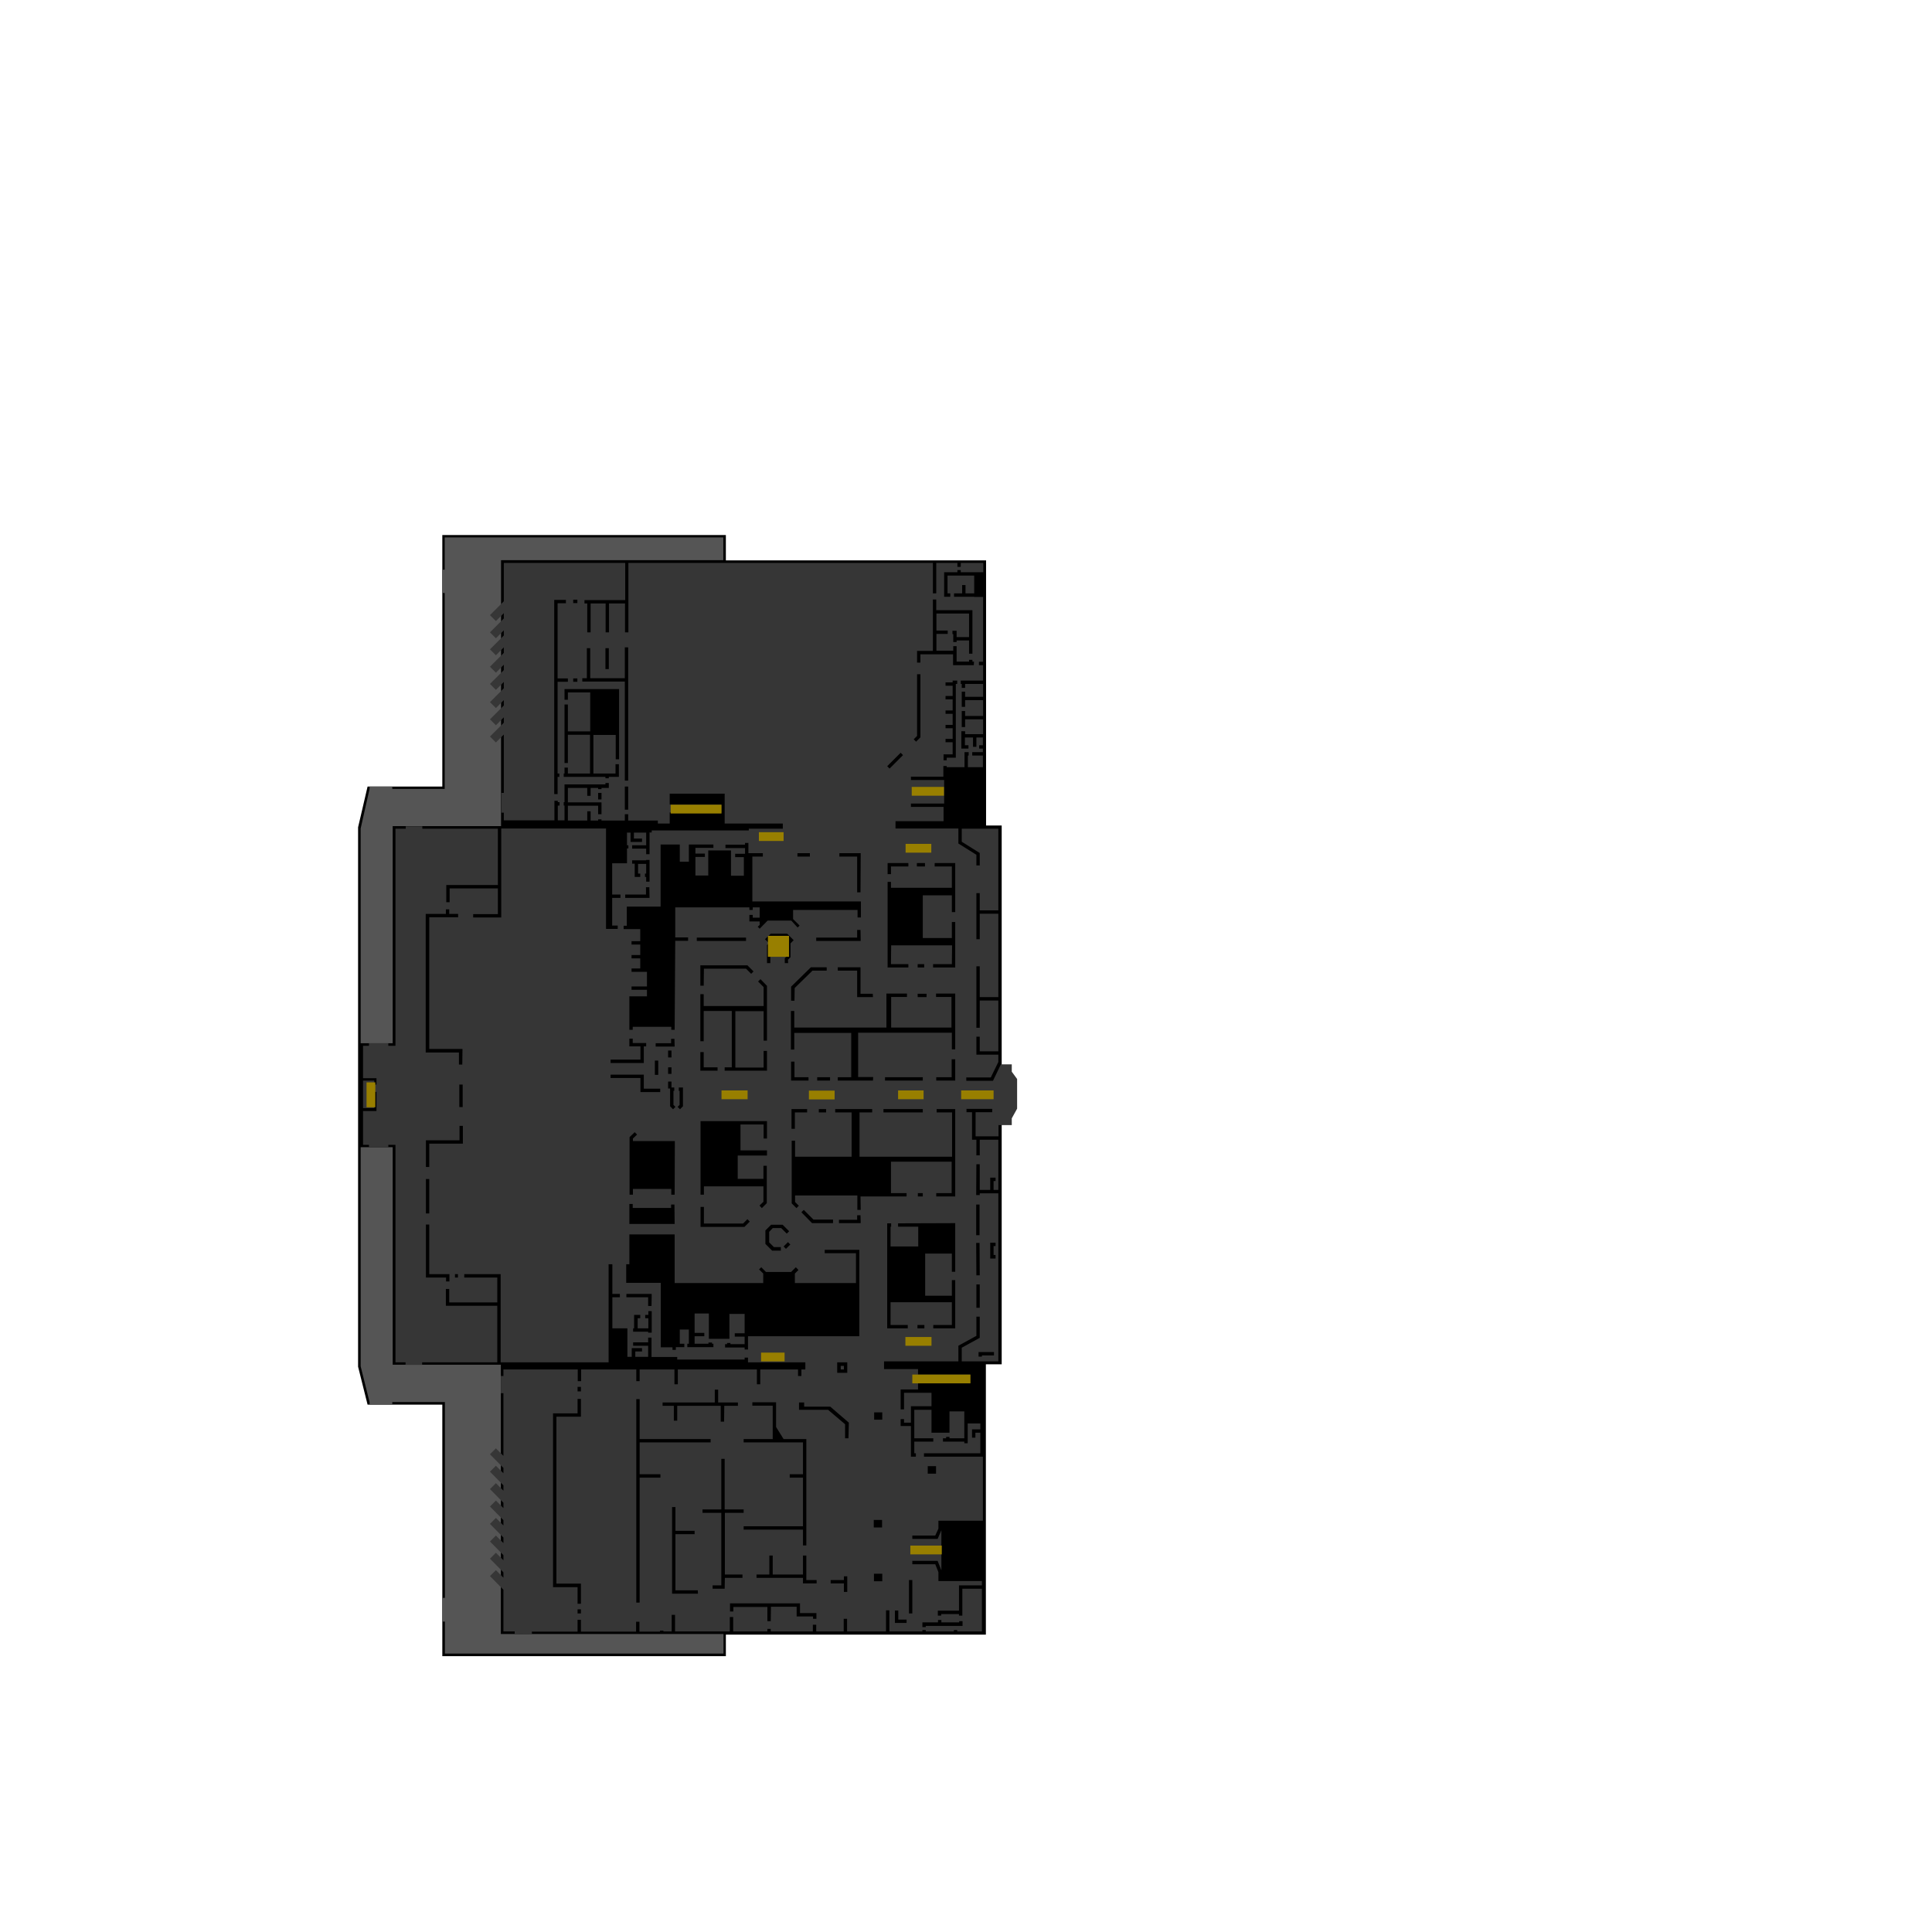
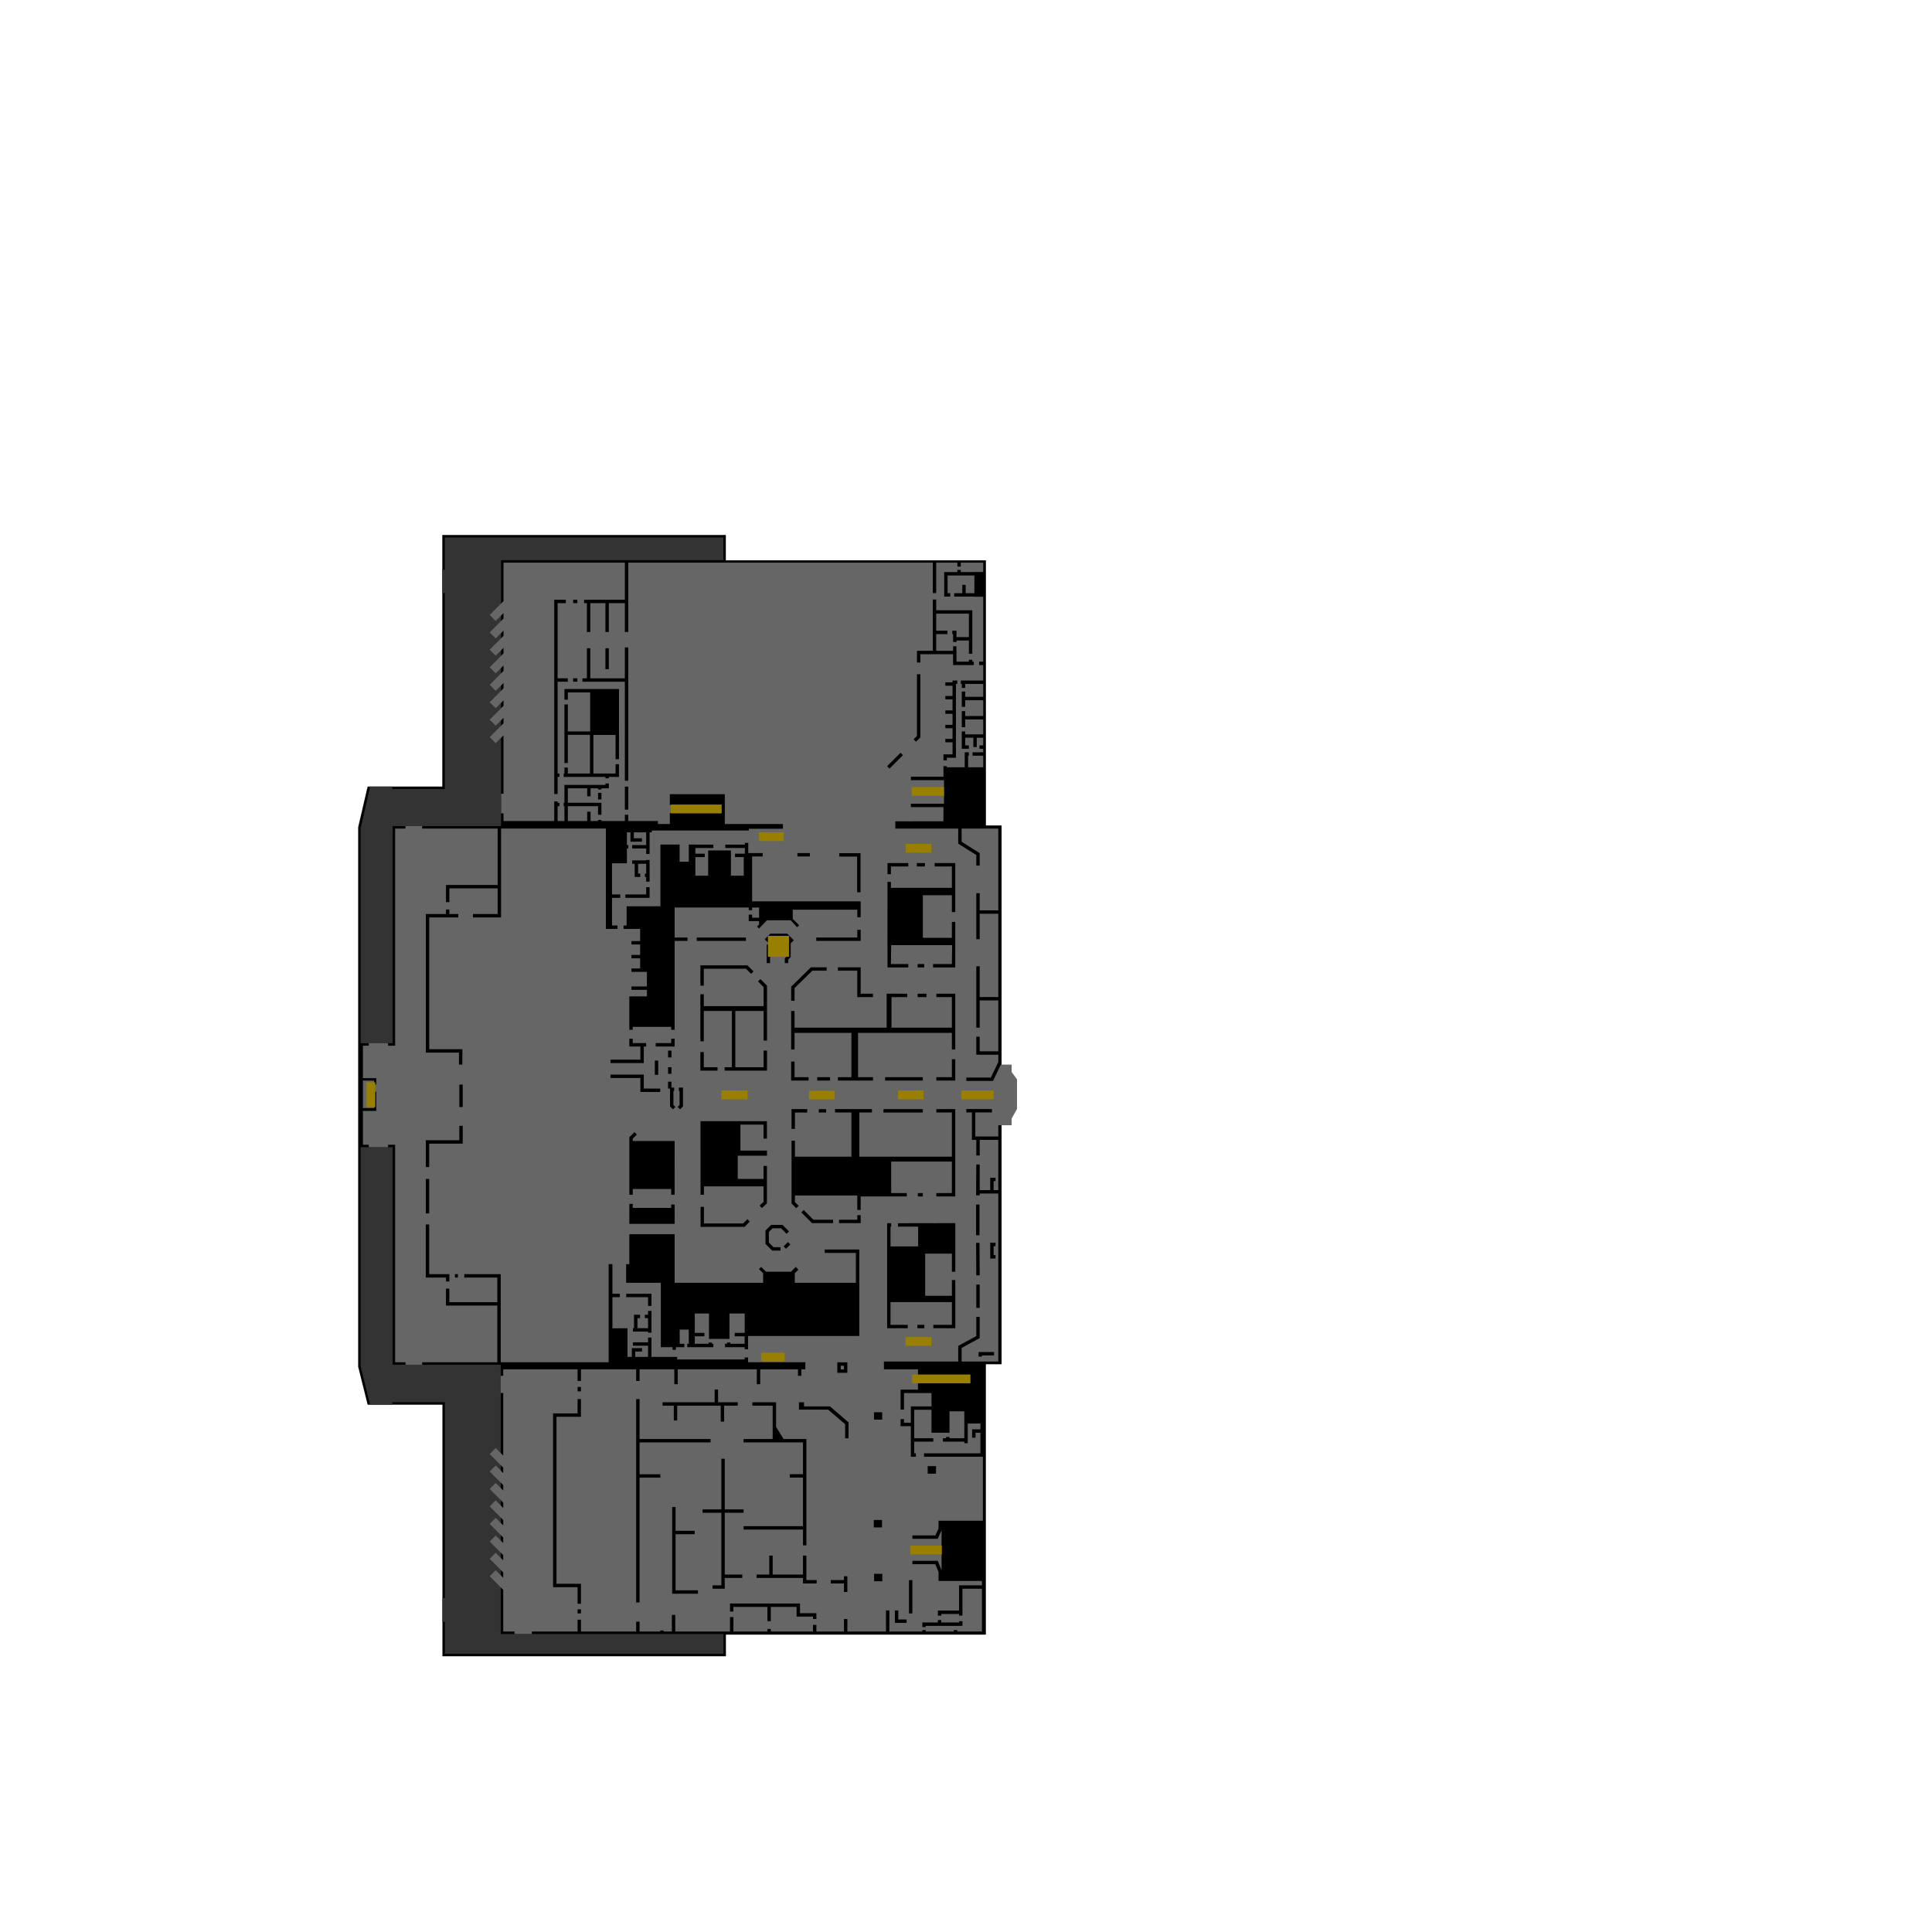
- <svg xmlns="http://www.w3.org/2000/svg" version="1.1" id="Discord.gg-_x40_marazm" x="0px" y="0px" viewBox="0 0 977.1 977.1" style="enable-background:new 0 0 977.1 977.1;" xml:space="preserve">
-   <style type="text/css">
- 	.st0{fill:#555555;}
- 	.st1{fill:#363636;}
- 	.st2{fill:none;stroke:#987F00;stroke-width:10.667;}
- 	.st3{fill:none;stroke:#987F00;stroke-width:4.444;}
- </style>
+ <svg xmlns="http://www.w3.org/2000/svg" viewBox="0 0 977.1 977.1">
  <g transform="matrix(-1 0 0 -1 977.1 977.1)">
-     <g>
-       <path d="M610,139.5v10.9H478.5v136.7h-8v272.5h7.9v134.1H610v12.8h143.4V579.3h37.8l4.8-20.6V285.9l-4.8-19.2h-37.8V139.5H610z" />
-       <path class="st0" d="M778.5,559.3h-54.8v134.5H611.3v11.5h140.9V689h1.2v-11.8h-1.2v-99.1h26.5v1.2h11.5v-1.2l4.5-20V449.5h-16.2    L778.5,559.3L778.5,559.3z M611.2,150.7h112.6v136.2h54.7v110h16.2V286.1l-4.5-18.1v-1.2h-11.5v1.2h-26.6v-99h1.2v-12h-1.2v-16.2    H611.2V150.7z" />
-       <path class="st1" d="M708.1,150.7v1.2H685v6h-1.7v-6h-27.9v5h-1.7v-5h-10.4v0.5h-1.7V152h-4.2v8.4h-1.7V152H608v7.3h-1.7V152H589    v1.3h-1.7V152H566v3.4h-1.7V152h-13.9v6.4h-1.7V152H529v10.7h-1.7V152h-16.7v0.7h-1.7V152h-14.2v0.7H493V152h-12.5v21.6h9.9V160    h1.7v0.8h9V160h1.7v2.5h-10.7v12.8h-11.6v2.2h22v4.5l1.6,4h11.6v1.7h-12.8l-1.9-4.8v20.3l1.9-4.4h12.8v1.7h-11.6l-1.6,3.5v4H480    v32.4h29.8v1.7h-28.5v10.4h2.5V250h1.7v4.2h-4.2v3h6.4v-10h1.7v0.8h10.8v1.7h-1.6v0.7h-1.7v-0.7h-7.5v13.6h7.5v-10.8h9.1v11.6h8.7    v-14.4h-9.6V248h9.6v-5.9h-0.8v-1.7h2.5v15.5h5.2v3.5h-1.7v-1.8h-3.5v8.3H506v6.8h13.9v-8.4h1.7v10.1h-8.8v3.4h-26.3v4.1h26.3v2.8    H530v3.9h-37.6v7.9l-9.1,5v9.7h-1.7v-10.7l9.1-5v-6.9h-18.5v85h9.4v-0.9h1.8l-0.1,15.6h-1.7v-13h-5.3v6.2h-2.7v-1.7h1v-4.5h-2.4    v25.4h9.4v-7.9h1.7v7.9h2.2v13.9h2.8v1.7h-13v-1.7h8.4v-12.2h-11.6v5.6l0,0v0.1h-6.7v3.4l-2.7,4.9v15l2.7,3.7v3.7h5.5l4-8.3h13.5    v1.7H476l-3.8,7.8v3.7h11.1v9.1h-1.7v-7.4h-9.4v25.7h9.4v-13.8h1.7v31.1h-1.7v-15.6h-9.4V515h9.4v-12.9h1.7v23.3h-1.7v-8.7h-9.4    V558h18.5v-6.6l-9.1-5.7v-6.3h1.7v5.4l9.1,5.7v7.6h31.8v3.7h-24.3v7.2h16.5v1.7h-16.8v11.9h16.8v1.7H500v5.4h-1.7v-0.6h-9v7.6    h-2.1V595h0.4v-5.9H480v5.9h5.4v1.7H480v1.8h1.9v1.7H480v3.9h3.3v-4.7h1.7v4.7h4.1v-3.9h-1.8v-1.7h3.6v8.8H489v-1.5h-9.1v7.5h9.1    v-3.9h1.7v8.1H489V615h-9.1v8h9.1v-3.4h1.7v7.7H489v-2.6h-9.1v6.5h9.1v-2h1.7v2h0.5v1.7h-11.3v7.8h2.1v1.7h-2.1v32.8h4.5v0.1h10.2    v1.7h-4.1v4.2h-1.7V677h-4.4v9h13.5v-9h-1.4v-1.7h3.1v12.4h-6.7v1.1h-1.7v-1.1h-6.9l0,0h-4.5v4.7h11.4v-2h1.7v2h10.7V677h1.7v15.4    h154v-35.1h1.7v14.6h8.1v-14.6h1.7v14.6h7.6v-14.6h1.7v14.6h1.4v1.7h-20.6v18.8h61.4V673l7-7l-3-3l-4,4v-2.7l7-7l-3-3l-4,4v-2.6    l7-7l-3-3l-4,4v-2.8l7-7l-3-3l-4,4v-2.7l7-7l-3-3l-4,4V629l7-7l-3-3l-4,4v-2.7l7-7l-3-3l-4,4v-2.7l7-7l-3-3l-4,4v-29.5h1.2v-10    h-1.2v-3.9h-25.6v9.9H695v-0.7h-0.9v-1.7h0.9v-7.5h-3.4v7.5h0.4v1.7h-0.4v9h-20.7v0.7h-1.7v-2.5h3.7V578h1.7v0.6h3.8v-4h1.7v4h9.8    v-7.3h-17v-6h1.7v4.3h15.3v-7.5h-9.8v4.7h-1.7v-4.7h-3.8v0.6h-1.7v-0.6h-11.8v3.2h-1.7v-3.2h-15v-1.5h-6v5.6h-26.1v4h26.1v5.5    h-27.8v-15.1h-29.4V558h0.1l0,0h17.1v-0.9h49.1v-1h1.1v-11h1.7v2.8h7.1v1.7h-7.1v6.4h6.2v-3h-4.1v-1.7h5.8v4.7h1.8v-6.4h-0.7V548    h0.7v-7.5h7.5v-15.8h-4.2V523h4.2v-14h-2.8v-1.7h3.3l0,0h2.6v50.8h53v-45h14.2v1.7h-12.5v13h24.4v-7h1.7v8.7h-26.1V558h38.2v1.2    h8.4V558h5.2V448.2h3.6v1.3h9.8v-1.3h3v-16.4h-6.8v-3.2h1.1v2h5.7v-13.9h-5.7v8.2h-1.1v-9.7h6.8v-17.1h-3v-1.2h-9.8v1.2h-3.6v-110    H772v-1.3h-8.4v1.3h-38v28.6h26v8.5h-1.7v-6.8h-24.3V331h16.7v1.7h-18.4v-44.6h-54.6v49.6h-1.9v-15h-3.8V321h3.8v-15.7h-7.6v-14.4    h-2.2v4.4h-5.2v-1.7h3.4v-2.7h-6.5v5.6h7.6v1.7h-7.6v2.4h-1.7v-9.8h-13v-1.3h-34.1v1h-1.7v-2.4h-29V288l0,0v-3.4l0,0v-0.1h2v-3.3    h1.7v3.3h19.1V277h1.7v7.5h40V277h1.7v7.5h17.6v-5.9h1.7v5.9h27.9v-5.9h1.7v5.9h37.6v-3.3h1.3v-8.7h-1.3v-31.7l3.8,3.8l3-3    l-6.8-6.9V232l3.8,3.8l3-3l-6.8-6.9v-2.7l3.8,3.8l3-3l-6.8-6.9v-2.7l3.8,3.8l3-3l-6.8-6.9v-2.7l3.8,3.8l3-3l-6.8-6.9v-2.8l3.8,3.8    l3-3l-6.8-6.9V188l3.8,3.8l3-3l-6.8-6.9v-2.7l3.8,3.8l3-3l-6.8-6.9V152h-5.7v-1.2L708.1,150.7z M508.9,154.2h1.7v2.4h-7.9v1.2H501    v-1.2h-9v0.6h-1.7v-2.4h18.6V154.2z M518.6,156.3h5.9v6.3h-1.7V158h-4.2V156.3z M587.3,157.2h1.7v7.2h17.2v-2.3h1.7v4.1h-35.4    v-4.9h-8.3v-2.9h1.7v1.2h8.3v4.9h13L587.3,157.2L587.3,157.2z M515.7,161.1h1.7V178h-1.7V161.1z M683.3,161.1h1.7v2.1h-1.7V161.1z     M683.3,166h1.7v8.4h12.4v87.9H685v7.3h-1.7v-9h12.4v-84.4h-12.4V166z M653.6,166.6h1.7v102.9h-1.7v-20.2h-35.9v-1.7h35.9v-16.1    h-10.5v-1.7h10.5V166.6z M624.1,171.1h13.1v43.8h-1.7v-12h-9.7v-1.7h9.7v-28.4h-11.3L624.1,171.1z M548.6,172h1.7v4.3h6.7v1.7    h-6.7v1.9h-1.7V172z M610.6,173.6h6.1v1.7h-4.4V212h9.5v1.7h-9.5v25.6h-1.7v-25.6H601V212h9.5v-31.2h-8.9v-1.7h8.9L610.6,173.6z     M564.1,176.3h6.9v2.8h23.5v1.7H588v9.6h-1.7v-9.6H571v9.6h-1.7V178h-5.2V176.3z M530.9,177.4h4.2v3.8h-4.2V177.4z M569.3,195.5    h1.7v8h30v1.7h-30v24.6h6.7v1.7H571v16.1h30v1.7h-14.7v16.9h10.3v1.7h-12v-12.5l-3.8-6.1h-11.5V195.5z M531,204.6h4.2v3.8H531    V204.6z M503.7,231.8h4.2v3.8h-4.2V231.8z M548,249.7h1.7v7.1l8.6,7.3H573v3.7h-2.6v-2.1h-13.2l-9.4-8.1L548,249.7z M610.9,258.1    h1.7v8h22v-7.5h1.7v7.5h5.7v1.7h-26.4v6.5h-1.7v-6.5h-10v-1.7h6.9L610.9,258.1L610.9,258.1z M530.9,259.1h4.1v3.7h-4.1V259.1z     M683.3,273.4h1.7v2.3h-1.7V273.4z M548.6,282.8h5.1v5.3h-5.1V282.8z M550.3,284.5v1.8h1.6v-1.8H550.3z M480.5,291h1.7v2.3h-7.8    v-1.7h6.1L480.5,291L480.5,291z M635.3,294.4h1.7v1.3h5.9v32.6h17.5v9.4h-1.6v15.1h-22.9v-24.6h-44.8v4.8l2.1,2.1l-1.1,1.1    l-2.4-2.4H577l-2.4,2.4l-1.3-1.4l1.8-1.8v-4.8h-30.9v15.1H560v1.7h-17.5v-43.7h56.3v-6.7h1.7v1h9.9v1.7h-1v0.6h-1.7v-0.6h-7.2v3.8    h5v1.7h-5v9.8h7.7V300h10.4v12.8h7.2V303h-4.9v-1.7h4.9v-3.8h-7v0.6H617v-0.6h-0.7v-1.7h13.2v1.7h-0.8v7.2h4.6v-7.2H631v-1.7h4.3    V294.4z M647.6,303.1h1.7v0.5h7.6v1.7h-0.5v6.8h-3.1v-1.7h1.3v-5.1h-5.4v5.1h1.6v1.7h-1.6v1.9h-1.7v-9.6v-1.3H647.6z M494,305.3    h11.1v1.7h-9.4v11.5h31V307H518v-1.7h10.4v53.1h-2v-1.7h0.3v-10h-14v10h10.2v1.7l-28.9,0.1v-24.6h1.7v9.2h13.5v-21.3h-13.5v7.9    H494v-10.6V305.3z M509.6,305.3h3.5v1.7h-3.5L509.6,305.3z M481.6,315.7h1.7v11.8h-1.7V315.7z M647.6,316.6h1.7v4.4h11v1.7h-12.8    L647.6,316.6z M749.8,329h1.7v2h10.2v26.8H760v-25.1h-10.2V329z M745.5,331h1.5v1.7h-1.5V331z M481.6,332.1h1.7l0.1,16.4h-1.7    L481.6,332.1z M473.6,340.6h2.7v8h-2.7v-1.7h1v-4.5h-1V340.6z M582.4,344.6h4.2l3.4,3.4v6.8l-2.9,2.9h-5.8l-3.3-3.3l1.2-1.2    l2.8,2.8h4.3l1.8-1.9v-5.3l-2.4-2.4h-3.5v-1.8H582.4z M579.6,345.5l1.2,1.2l-2.2,2.2l-1.2-1.2L579.6,345.5z M481.7,352.4h1.7v15.5    h-1.7V352.4z M600.6,356.6h22.2v10.1h-1.7v-8.4h-19.8l-2.2,2.2l-1.2-1.2L600.6,356.6z M635.9,358.1h22.9v10.1h-1.7v-2h-19.4v1.7    H636L635.9,358.1z M541.8,358.5h11v1.7h-9.2v2.3h-1.7L541.8,358.5z M555.8,358.5h10.6l5.4,5.5l-1.2,1.2l-4.9-4.9h-9.9L555.8,358.5    z M760,363.4h1.7v17.4H760V363.4z M541.8,365.2h1.7v7.3H575v-3.3l-1.9-1.9l1.2-1.2l2.4,2.4v31.7H575v-8.1h-28.6v22.4h8.3v1.7H536    v-1.7h6.4v-22.4h-46.8v22.4h7.8v1.7H494V372h9.6v1.7h-7.8v15.9h30.7v-15.9h-7.9V372h23.3L541.8,365.2z M591.8,366.1l1.2,1.3    l-2,1.9v7.8h30.1v-4.2h1.7v37.2h-33.6v-8.8h1.7v7.1h11.7v-13.1h-13.4v-2.6H604v-11.8h-13v6.6h-1.7v-18.9L591.8,366.1z M510.4,372    h2.5v1.7h-2.5L510.4,372z M635.9,372.9h1.7v2.9H657v-2.9h1.7V402l-2.6,2.5l-1.2-1.2l2.1-2V400h-21.2L635.9,372.9z M760,386.9h1.7    v13.5h-17v7.3H743v-9h17V386.9z M575.1,406.2h1.7v10h-7.9v-1.7h6.2V406.2z M510.4,414.5h19.9v1.7h-19.9V414.5z M559.3,414.5h3.7    v1.7h-3.7V414.5z M633.2,416.1l1.2,1.2l-1,1v7.1h0.4v1.7h-2.1v-9.5L633.2,416.1z M636.7,416.1l1.5,1.5v9h1v3.5h-1.7v-3h-1.4v-1.7    h0.4v-7.1l-1-1L636.7,416.1z M743.1,417.2h1.7v11.4h-1.7V417.2z M643.2,424.8h10v7.1h15.1v1.7h-16.8v-7.1h-8.3V424.8z M494,430.6    h9.6v1.7h-7.8v9.1H494V430.6z M510.4,430.6h19.1v1.7h-19.1V430.6z M535.6,430.6h17.8v1.7h-6.8v22.4h28.8v-8.4h1.7v19.5h-1.7v-8.4    h-46.6v17.2h-10.4v-1.7h8v-15.5h-30.5v15.5h7.8v1.7H494v-28.2h1.7v8.4h47.4v-22.4h-7.6L535.6,430.6z M557.3,430.6h6.5v1.7h-6.5    V430.6z M568.2,430.6h8.8v9.6h-1.7v-7.9h-7.1V430.6z M644.2,433.5h1.7v7.2h-1.7V433.5z M637.5,434h1.7v3.3h-1.7V434z M589.2,435.6    h21.4v1.7H607v28.5h14.2v-15.3h1.7v23.8h-1.7v-6h-30.3v9.6l2.8,2.8l-1.2,1.2l-3.3-3.4v-27.7h1.7v14.9h14.3v-28.5h-14.3v8.4h-1.7    V435.6z M614.2,435.6h8.7v9.4h-1.7v-7.7h-7V435.6z M743.3,438.7h1.7v6.1h16.8v70.1h-10.2v2.3h-1.7v-2.3h-4.5v-1.7H760v-66.6h-16.8    L743.3,438.7z M651.5,439.5h16.8v1.7h-15.1v6.7h5.6v3.9h-1.7v-2.2h-6.8v-1.7h1.2V439.5z M637.5,442.3h1.7v3.5h-1.7V442.3z     M635.9,447.8h9.6v1.7h-7.8v2.2H636L635.9,447.8z M635.9,456.3h1.7v1.5h19.5v-1.5h1.7v16.9h-8.9v3.3h7.8v1.7h-7.8v7.4h7.8v1.7    h-4.4v5.1h4.4v1.7h-4.4v5.3h4.4v1.7h-4.4v6.1h6l0,0h2.4v1.7h-1.6v9.7H643V550h-9.7v-8.7h-4.6v8.7h-3.3l0,0h-9.1v-1.7h9.1v-2.9    h-4.8v-1.7h4.8v-9.4h-6.5V547h-11.5v-12.8h-6.5v9.4h4.4v1.7h-5v2.9h9.9v1.7h-9.9v0.9h-1.7v-5.2h-1.8l0,0h-5.5v-1.7h5.3v-22.7    h-54.9v-8.1h1.7v3.8H576v-4.6l-3.3-3.3l1-1l3.2,3.5h12l4-4.1l1,1l-1,0.9v1.8h5.2v3.3h-1.7V513h-3.5v5.2h3.5v-1.3h1.7v1.3h37.5V503    h-6.5v-1.7h6.5L635.9,456.3z M575.3,471h1.7v7.1l-10,9.8h-8v-1.7h7.2l9-8.8L575.3,471L575.3,471z M508.5,472.8h4.5v1.7h-4.5V472.8    z M535.6,472.8h8v13.4h9.8v1.7h-11.5v-13.4h-6.2L535.6,472.8z M621.2,478.6h1.7v10.3h-23.8l-3.1-3.1l1.2-1.2l2.6,2.6h21.3    L621.2,478.6z M494,487.8h11.2v1.7h-9.5l-0.1,9.5h30.8l0.1-9.5h-8.8v-1.7h10.5v10.5l0,0v32.8h-1.7v-3h-30.8v10.8h8.7v1.7H494    v-24.8h1.7v8.5h14.7v-21.6h-14.7v8.1H494V487.8z M509.7,487.8h3.3v1.7h-3.3V487.8z M578.5,490h1.7v2.5l-1.3,1.3v7l-0.9,0.9    l1.6,1.6h7.1l1.1-1.1l-2-2l1.7-1.7V490h1.7v9.1l-1,1l2,2l-2.9,2.8H579l-3.3-3.3l1.6-1.6v-7l1.3-1.3L578.5,490z M541.8,501.2h22.5    v1.7h-20.7v3.9h-1.7L541.8,501.2z M599.8,501.2h24.9v1.7h-24.9V501.2z M648.6,523h12.3v1.7h-10.5v3.7h-1.7L648.6,523z     M541.9,525.8h1.7v18.1h9v1.7h-10.8L541.9,525.8z M648.6,531.2h1.7v2.4h0.6v1.7h-0.6v4.9h4.1v-4.9h-1.1v-1.7h2.8v6.7h1.3v1.7h-7.1    v0.2h-1.7v-7.7V531.2z M526.5,535h1.7v5.6h-10.5v-1.7h8.8V535z M509.3,538.9h4.1v1.7h-4.1L509.3,538.9L509.3,538.9z M567.5,543.9    h6.3v1.7h-6.3V543.9z M659.4,567.6h1.7v11.7h-1.7V567.6z M672.9,572.8h1.7v3.3h-1.7V572.8z M695.1,575.5h1.7v98.2h-5.9V672h4.2    v-38h-5.2v-1.7h5.2v-46.4h-0.9v-1.7h0.9V575.5z M659.4,582.3h1.7v50.1h21.5v1.7h-2.3v15.2h-1.7v-15.2h-17.5v15.6h-1.7V582.3z     M669.2,583.5h1.7v0.7H692v1.7h-0.4v3h-1.7v-3h-11.2v19.6h11.2v-14.3h1.7v29.6h-1.7v-13.6h-11.3v19.7h11.3v-3.7h1.7v5.4H664v-35.5    h1.7v12.3H677v-19.5h-11.2v4.7h-1.7v-6.4h5.1L669.2,583.5z M527.2,588.4l1.2,1.2l-6.8,6.8l-1.2-1.2L527.2,588.4z M498.2,592.6h1.7    v3h-4.6v6.1h3.6v1.7h-3.6v5.4h3.6v1.7h-3.6v5.6h3.6v1.7h-3.6v5.6h3.6v1.7h-3.6v5.2h3.6v1.7h-3.6v0.9H493v-1.7h0.7v-37.3h4.6v-1.3    H498.2z M513.8,602l1.2,1.2l-1.7,1.7v31.2h-1.7v-31.9L513.8,602z M685.1,632.3h2.1v1.7h-2.1V632.3z M669.2,638.7h1.7v10.6h-1.7    V638.7z M484.6,640.7h10.5v5.5h16.5V642h1.7v5.9h-8v26h-1.7v-5.4h-18.3v-22h1.7v6.7h6.3v-0.8h1.7v4h0.4v1.7h-2.1v-3.2H487v11.9    h16.5v-8.6h-5.7v-1.7h5.7V648H495v2.3h-1.7v-7.8H487v0.9h-1.7v-0.9h-0.8L484.6,640.7z M685.1,672.1h2.1v1.7h-2.1V672.1z" />
-       <g>
-         <path class="st2" d="M583.4,493.2v10.6" />
-         <path class="st3" d="M519.2,298.7H506 M580.3,290.8h11.9 M515.7,279.7h-29.4 M500.8,193.2h15.9 M637.9,567.9h-25.7 M499.7,576.9     H516 M519.1,548.1h-13 M474.6,423.4H491 M510,423.4h12.9 M568,423.3h-13 M599,423.4h13.2 M789.5,417.1v12.6 M580.8,554h12.5" />
+     <g data-name="First Floor">
+       <path d="M609.974 139.454v10.948H478.506v136.724h-7.951v272.502h7.927v134.083h131.534v12.817h143.39V579.306h37.762l4.791-20.574V285.9l-4.791-19.216h-37.824v-127.23Z" data-name="Structure" />
+       <path d="M778.516 559.303h-54.82v134.48h-112.43v11.494h140.889V688.99h1.25v-11.787h-1.25v-99.147h26.529v1.25h11.488v-1.25l4.537-19.964v-108.6h-16.193zM611.225 150.719h112.62v136.193h54.67v109.994h16.194v-110.84l-4.508-18.132v-1.25H778.7v1.25h-26.605v-98.997h1.25V156.89h-1.25v-16.186h-140.87Z" fill="#333" />
+       <path d="M708.115 150.719v1.25h-23.11v5.976h-1.72v-5.976h-27.922v4.996h-1.72v-4.996h-10.446v.539h-1.72v-.54h-4.17v8.417h-1.721v-8.416h-27.678v7.289h-1.72v-7.29h-17.202v1.29h-1.72v-1.29h-21.327v3.352h-1.72v-3.351H550.27v6.351h-1.72v-6.351h-19.53v10.666h-1.721v-10.666h-16.66v.724h-1.721v-.724h-14.219v.724h-1.72v-.724h-12.504v21.63h9.875v-13.591h1.72v.828h8.97v-.828h1.72v2.549h-10.69v12.763h-11.595v2.23h21.962v4.503l1.635 3.963h11.567v1.72h-12.81l-1.925-4.838v20.313l1.942-4.352h12.793v1.721h-11.584l-1.618 3.451v3.967H480.01v32.375h29.761v1.72h-28.53v10.401h2.484v-2.515h1.72v4.236h-4.205v2.969h6.44v-10h1.72v.808h10.815v1.72h-1.596v.66h-1.72v-.66H489.4v13.599h7.498v-10.813h9.104v11.598h8.725v-14.383h-9.64v-1.72h9.64v-5.9h-.83v-1.72h2.55v15.455h5.184v3.527h-1.72v-1.806h-3.464v8.267h-10.445v6.764h13.908v-8.41h1.72v10.13h-8.79v3.362H486.5v4.117h26.34v2.8h17.228v3.937h-37.584v7.906l-9.142 4.96v9.7h-1.72v-10.723l9.142-4.96v-6.883h-18.547v84.974h9.404v-.908h1.828l-.107 15.578h-1.72v-12.95h-5.327v6.24h-2.684v-1.721h.963v-4.518h-2.357v25.402h9.404v-7.884h1.72v7.884h2.222v13.89h2.826v1.722h-12.953v-1.721h8.406v-12.17h-11.625v5.629h-.022v.06h-6.732v3.36l-2.707 4.865v15l2.707 3.687v3.749h5.453l3.967-8.254h13.506v1.72h-12.4l-3.772 7.827v3.716h11.125v9.088h-1.72v-7.367h-9.405v25.725h9.404v-13.79h1.72v31.069h-1.72v-15.559h-9.404v42.114h9.404V502.09h1.72v23.273h-1.72v-8.67h-9.404v41.338h18.547v-6.648l-9.143-5.748v-6.303h1.72v5.352l9.143 5.748v7.6h31.807v3.683l-24.336.04v7.163h16.465v1.72h-16.75v11.909h16.75v1.72h-16.465v5.354h-1.72v-.568H489.2v7.586h-2.078v-1.721h.357v-5.865h-7.648v5.865h5.398v1.72h-5.398v1.774h1.89v1.72h-1.89v3.858h3.28v-4.719h1.72v4.72h4.127v-3.858h-1.836v-1.721h3.557v8.775h-1.721v-1.476h-9.127v7.547h9.127v-3.91h1.72v8.1h-1.72v-2.47h-9.127v7.998h9.127v-3.369h1.72v7.735h-1.72v-2.645h-9.127v6.508h9.127v-2.018h1.72v2.018h.49v1.72h-11.337v7.817h2.072v1.72h-2.072v32.843h4.477v.064h10.216v1.72h-4.09v4.223h-1.72v-4.222h-4.406v8.974h13.55v-8.974h-1.357v-1.721h3.078v12.416h-6.668v1.092h-1.72v-1.092h-6.883v.022h-4.477v4.726h11.36v-2h1.72v2h10.713V677.14h1.72v15.394h154.018v-35.057h1.721v14.58h8.105v-14.58h1.721v14.58h7.649v-14.58h1.72v14.58h1.416v1.721h-20.611v18.756h61.361v-19.408l6.998-7.04-3.029-3.028-3.969 3.966v-2.726l6.998-7.041-3.029-3.03-3.969 3.97v-2.635l6.998-7.04-3.029-3.029-3.969 3.967v-2.822l6.998-7.04-3.029-3.029-3.969 3.967v-2.726l6.998-7.041-3.029-3.028-3.969 3.967v-2.728l6.998-7.04-3.029-3.029-3.969 3.967v-2.727l6.998-7.04-3.029-3.03-3.969 3.969v-2.729l6.998-7.039-3.029-3.029-3.969 3.967v-29.532h1.229v-9.955h-1.229v-3.863H696.81v9.916h-1.721v-.701h-.918v-1.72h.918v-7.495h-3.447v7.494h.361v1.721h-.361v9.047h-20.735v.736h-1.722v-2.457h3.748v-.568h1.72v.568h3.76v-4.025h1.72v4.025h9.788v-7.326h-16.988v-6.04h1.72v4.32h15.268v-7.495h-9.787v4.729h-1.72v-4.729h-3.76v.56h-1.721v-.56h-11.848v3.176h-1.72v-3.176H644.36v-1.508h-6.033v5.582h-26.08v4.037h26.08v5.477h-27.8v-15.096h-29.383v-2.33h.11v-.062h17.126v-.885h49.09v-.95h1.101v-10.952h1.721v2.797h7.098v1.72h-7.098v6.436h6.238v-2.994h-4.088v-1.721h5.809v4.715h1.789V549.7h-.715v-1.72h.715v-7.477h7.545v-15.754h-4.172v-1.72h4.172V509.02h-2.781v-1.721h3.285v.004h2.6v50.764h53.003V513.11h14.213v1.721h-12.492v12.994h24.424v-6.97h1.72v8.691h-26.144v28.506h38.184v1.232h8.425v-1.232h5.243v-109.81h3.574v1.269h9.752v-1.27h2.965v-16.418h-6.75V428.6h1.062v2.011h5.688V416.72h-5.688v8.222h-1.062v-9.68h6.75v-17.105h-2.965v-1.25h-9.752v1.25h-3.574V288.162h-5.243v-1.256h-8.425v1.256h-38.016v28.647h25.982v8.546h-1.72v-6.826h-24.262v12.465h16.7v1.72h-18.42v-44.552h-54.583v49.633h-1.902v-15.012H663.6v-1.72h3.777v-15.747h-7.62v-14.443h-2.208v4.41h-5.162v-1.72h3.441v-2.69h-6.48v5.65h7.644v1.721h-7.644v2.402h-1.721v-9.773h-13.006v-1.31h-34.127v.998h-1.72l-.024-2.403h-28.951v-.058h-.006v-3.424h.006v-.098h2.008v-3.277h1.72v3.277h19.098v-7.533h1.72v7.533h40.005v-7.533h1.72v7.533h17.573v-5.877h1.72v5.877h27.922v-5.877h1.72v5.877h37.59v-3.277h1.274v-8.711h-1.273v-31.654l3.818 3.816 3.03-3.03-6.848-6.888v-2.729l3.818 3.819 3.03-3.03-6.848-6.89v-2.727l3.818 3.817 3.03-3.03-6.848-6.888v-2.729l3.818 3.817 3.03-3.028-6.848-6.89v-2.727l3.818 3.816 3.03-3.029-6.848-6.888v-2.823l3.818 3.817 3.03-3.03-6.848-6.888v-2.635l3.818 3.818 3.03-3.029-6.848-6.89v-2.727l3.818 3.816 3.03-3.03-6.848-6.888v-21.06h-5.701v-1.25zm-199.197 3.476h1.72v2.362h-7.878v1.2h-1.72v-1.2h-8.97v.638h-1.72v-2.36h18.568zm9.674 2.14h5.924v6.3h-1.721v-4.578h-4.203zm68.674.86h1.72v7.217h17.201v-2.342h1.721v4.063h-35.412v-4.889h-8.277v-2.924h1.72v1.203h8.278v4.89h13.049zm-71.596 3.94h1.72v16.826h-1.72zm167.615 0h1.72v2.062h-1.72zm0 4.875h1.72v8.38h12.382v87.89h-12.381v7.255h-1.72v-8.976h12.378v-84.446h-12.379zm-29.642.633h1.72v102.892h-1.72V249.32h-35.905v-1.72h35.905v-16.08h-10.51v-1.72h10.51zm-29.538 4.45h13.051v43.82h-1.72V202.9h-9.684v-1.72h9.684v-28.366h-11.33zm-75.554.86h1.72v4.303h6.665v1.72h-6.665v1.936h-1.72zm62.006 1.649h6.148v1.722h-4.428v36.69h9.48v1.72h-9.48v25.623h-1.72v-25.623h-9.522v-1.72h9.522v-31.24h-8.86v-1.721h8.86zm-46.479 2.654h6.918v2.797h23.46v1.72h-6.413v9.604h-1.72v-9.604h-15.327v9.604h-1.72v-12.4h-5.198zm-33.207 1.13h4.156v3.766h-4.156zm38.404 18.153h1.721v7.979h30.04v1.72h-30.04v24.563h6.676v1.72h-6.676V247.6h30.04v1.72H586.33v16.87h10.274v1.72h-11.995v-12.455l-3.808-6.135h-11.526zm-38.246 9.074h4.157v3.754h-4.157zm-27.308 27.18h4.199v3.824h-4.2zm44.232 17.902h1.72v7.127l8.622 7.348h14.734v3.74h-2.554v-2.094h-13.168l-9.354-8.08zm62.922 8.453h1.72v8.041h22.014v-7.478h1.721v7.478h5.7v1.721h-26.368v6.463h-1.72v-6.463h-9.952v-1.72h6.885zm-79.943.967h4.136v3.742h-4.136zm152.353 14.307h1.72v2.252h-1.72zm-134.728 9.394h5.072v5.284h-5.072zm1.72 1.721v1.842h1.631v-1.842zm-69.804 6.496h1.72v2.281h-7.82v-1.72h6.1zm154.789 3.389h1.72v1.348h5.899l.008 32.554h17.543v9.444h-1.613v15.142h-22.913v-24.586h-44.752v4.84l2.117 2.117-1.14 1.076-2.422-2.421h-12.656l-2.424 2.421-1.305-1.377 1.815-1.816v-4.84H544.24v15.117h15.762v1.721H542.52l-.022-43.717h56.275v-6.722h1.721v1.047h9.945v1.72h-1.005v.615h-1.723v-.615h-7.217v3.8h5.012v1.72h-5.035v9.787h7.705v-12.83h10.36v12.83h7.183v-9.787h-4.87v-1.72h4.87v-3.8h-6.998v.615H617v-.615h-.676v-1.72h13.2v1.72h-.776v7.19h4.6v-7.19h-2.368v-1.72h4.282zm12.365 8.683h1.72v.541h7.645v1.721h-.539v6.809h-3.062v-1.723h1.341v-5.086h-5.384v5.086h1.636v1.723h-1.636v1.941h-1.721v-9.61zm-153.66 2.239h11.103v1.722h-9.383v11.49h31.036v-11.49h-8.7v-1.722h10.42v53.111h-2.05v-1.72h.33v-10.012h-13.97v10.011h10.163v1.721l-28.943.053-.006-24.613h1.72v9.193h13.514v-21.32h-13.514v7.941h-1.72V319.15zm15.648 0h3.531v1.722h-3.53zm-27.994 10.306h1.72v11.77h-1.72zm166.006.97h1.72v4.443h11.048v1.72h-12.768zm102.217 12.388h1.72v1.986h10.194v26.838h-1.723v-25.117h-10.191zm-4.336 1.986h1.506v1.72h-1.506zM481.62 332.12h1.72l.108 16.416h-1.72zm-8.01 8.492h2.684v7.979h-2.684v-1.72h.963v-4.538h-.963zm108.768 4.008h4.223l3.365 3.365v6.766l-2.858 2.861h-5.76l-3.279-3.28 1.215-1.218 2.777 2.778h4.334l1.85-1.852v-5.342l-2.357-2.357h-3.51zm-2.795.924 1.217 1.217-2.19 2.19-1.216-1.218zm-97.855 6.832h1.72v15.523h-1.72zm118.833 4.242h22.235v10.13h-1.72v-8.41h-19.804l-2.171 2.173-1.217-1.219zm35.344 1.52h22.912l-.015 10.123h-1.72v-2.031h-19.438v1.67h-1.721zm-94.092.361h10.954v1.72h-9.233v2.298h-1.72zm13.98 0h10.624l5.443 5.45-1.216 1.214-4.942-4.943h-9.908zm204.241 4.926h1.723v17.424h-1.723zm-218.22 1.754h1.72v7.281h31.524v-3.29l-1.885-1.886 1.217-1.217 2.388 2.391v31.744h-1.72v-8.097h-28.561v22.355h8.291v1.72h-18.684v-1.72h6.393v-22.355H495.7v22.355h7.848v1.72h-9.569v-44.185h9.569v1.72H495.7v15.936h30.692v-15.935h-7.913v-1.72h23.334zm49.96.94 1.176 1.255-2.008 1.883v7.842h30.133v-4.244h1.72l.018 37.212-33.591-.013v-8.803h1.72v7.082h11.702v-13.14h-13.44v-2.577h14.785v-11.767h-13.047v6.572h-1.72v-18.91zm-81.379 5.876h2.518v1.72h-2.518zm125.528.86h1.72v2.914h19.438v-2.914h1.72v29.113l-2.583 2.55-1.21-1.224 2.073-2.045v-1.205h-21.176zm124.111 14.015h1.723v13.55H744.8v7.315h-1.72V398.7h16.954zM575.06 406.164h1.72v10.016h-7.943v-1.721h6.223zm-64.663 8.295h19.881v1.72h-19.88zm48.897 0h3.713v1.72h-3.713zm73.883 1.594 1.219 1.217-.987.986v7.086h.38v1.72h-2.1v-9.519zm3.572 0 1.49 1.49v9.03h.99v3.47h-1.72v-2.98h-1.37v-1.721h.38v-7.086l-.989-.986zm106.332 1.146h1.72v11.4h-1.72zm-99.877 7.645h10.027v7.062h15.124v1.72H651.51v-7.062h-8.307zM493.98 430.61h9.569v1.721H495.7v9.078h-1.72zm16.416 0h19.084v1.721h-19.084zm25.18 0h17.754v1.721h-6.832v22.397h28.764v-8.415h1.72v19.48h-1.72v-8.444h-46.59v17.207l-10.389-.02v-1.72h7.95V457.35H495.7v15.466h7.848v1.721h-9.569v-28.223h1.721v8.415h47.444v-22.397h-7.569zm21.73 0h6.495v1.721h-6.494zm10.866 0h8.81v9.608h-1.72v-7.887h-7.09zm76.03 2.9h1.72v7.19h-1.72zm-6.694.495h1.72v3.348h-1.72zm-48.324 1.617h21.431v1.72h-3.664v28.452h14.211v-15.307h1.723v23.79h-1.723v-6.032h-30.258v9.64l2.846 2.846-1.217 1.217-3.35-3.35v-27.742h1.721v14.938h14.326v-28.451h-14.326v8.431h-1.72zm25.023 0h8.678v9.414h-1.723v-7.693h-6.955zm129.053 3.068h1.72v6.057h16.754v70.084H751.56v2.31h-1.721v-2.31h-4.512v-1.72h14.688v-66.643H743.26zm-91.75.774h16.844v1.72H653.23v6.653h5.59v3.932h-1.72v-2.211h-6.8v-1.721h1.21zm-14.002 2.844h1.72v3.466h-1.72zm-1.596 5.529h9.563v1.72h-7.842v2.212h-1.72zm0 8.46h1.719v1.485h19.467V456.3h1.72v16.873h-8.886v3.307h7.82v1.72h-7.82v7.38h7.82v1.72h-4.4v5.14h4.4v1.721h-4.4v5.276h4.4v1.72h-4.4v6.149h5.957v-.006h2.441v1.72h-1.568v9.72h-17.086v31.214h-9.708v-8.66h-4.644v8.66h-3.316v-.022h-9.121v-1.72h9.12v-2.854h-4.75v-1.72h4.75v-9.407h-6.478v12.758h-11.517V534.23h-6.483v9.407h4.418v1.72h-4.976v2.854h9.894v1.72h-9.894v.881h-1.721v-5.16h-1.799v.004h-5.498v-1.72h5.346v-22.69h-54.905v-8.055h1.721v3.827h32.643v-4.625l-3.266-3.276 1.05-.965 3.245 3.506h12.045l3.95-4.15 1.048 1.029-1.049.926v1.77h5.23v3.302h-1.72v-1.582h-3.51v5.172h3.51v-1.338h1.72v1.338h37.475v-15.176h-6.502v-1.72h6.502zm-60.65 14.663h1.72v7.113l-9.992 9.815h-7.959v-1.721h7.244l8.987-8.807zm-66.737 1.855h4.489v1.721h-4.489zm27.051 0h7.96v13.352h9.794v1.72h-11.516v-13.35h-6.238zm85.586 5.797h1.723v10.278h-23.78l-3.101-3.1 1.217-1.217 2.595 2.596h21.346zm-127.182 9.219h11.225v1.72h-9.504l-.133 9.546h30.825l.132-9.545h-8.793v-1.721h10.514v10.506h.025l-.019 32.752h-1.727v-3.008h-30.824v10.813h8.713v1.72h-10.433v-24.781h1.72v8.523h14.674V502.79h-14.674v8.057h-1.72zm15.715 0h3.319v1.72h-3.319zm68.778 2.176h1.72v2.478l-1.261 1.256v6.96l-.866.868 1.621 1.623h7.106l1.129-1.127-1.992-1.988 1.7-1.693v-8.377h1.722v9.09l-.985.98 1.992 1.988-2.853 2.848h-8.53l-3.341-3.342 1.576-1.582v-6.963l1.262-1.256zm-36.659 11.22h22.452v1.721h-20.73v3.93h-1.722zm58.03 0h24.89v1.721h-24.89zm48.728 21.8h12.26v1.72h-10.539v3.656h-1.72zm-106.68 2.8h1.721V543.9h9.041v1.723h-10.761zm106.68 5.373h1.721v2.365h.644v1.721h-.644v4.947h4.086v-4.947h-1.074v-1.72h2.797v6.667h1.289v1.721h-7.098v.215h-1.72v-7.742zm-122.047 3.78h1.725l-.004 5.634h-10.514v-1.72h8.793zm-17.22 3.914h4.1v1.72h-4.1zm58.205 5.04h6.32v1.721h-6.32zm91.853 23.686h1.721v11.65h-1.72zm13.569 5.176h1.72v3.316h-1.72zm22.156 2.74h1.72v98.24h-5.886v-1.72h4.166v-38.004h-5.158v-1.721h5.158v-46.428h-.918v-1.72h.918zm-35.725 6.715h1.721v50.08h21.46v1.72h-2.265v15.186h-1.72v-15.185h-17.475v15.611h-1.72zm9.82 1.213h1.721v.719h21.098v1.72h-.361v3.026h-1.721v-3.026h-11.197v19.567h11.197v-14.258h1.72v29.611h-1.72V607.19h-11.297v19.721h11.297v-3.687h1.72v5.408l-27.6-.008.02-35.485h1.721v12.276h11.221v-19.512h-11.22v4.707h-1.721v-6.427h5.123zm-141.954 4.924 1.214 1.216-6.79 6.793-1.217-1.216zm-28.995 4.181h1.721v3.02h-4.596v6.103h3.637v1.721h-3.637v5.39h3.637v1.721h-3.637v5.569h3.637v1.72h-3.637v5.567h3.637v1.72h-3.637v5.206h3.637v1.72h-3.637v.899h-2.39v-1.72h.67v-37.337h4.595zm15.584 9.409 1.217 1.216-1.68 1.68v31.229h-1.72v-31.942zm171.284 30.353h2.128v1.72h-2.128zm-15.913 6.328h1.721v10.578h-1.72zm-184.587 2.082h10.488v5.49h16.545v-4.177h1.72v5.898h-8.01v25.953h-1.72v-5.437h-18.262v-22.004h1.721v6.697h6.285v-.76h1.72v4.01h.401v1.72h-2.12v-3.25h-6.286v11.866h16.541v-8.615h-5.705v-1.72h5.705v-8.46h-8.535v2.29h-1.72v-7.78h-6.286v.943h-1.72v-.943h-.762zm200.5 31.315h2.128v1.72h-2.128z" fill="#666" />
+       <g data-name="Ramps" stroke-width="5" fill="none" stroke="#987f00">
+         <path d="M583.405 493.21v10.6" stroke-width="10.667" />
+         <path d="M519.169 298.676h-13.174m74.276-7.922h11.914m-76.46-11.024h-29.4m14.499-86.537h15.908M637.86 567.949h-25.718m-112.43 8.903h16.312m3.051-28.77H506.05m-31.418-124.721h16.322m19.052 0h12.942m45.01-.082h-13.025m44.102.082h13.189m177.289-6.245v12.605m-208.75 124.231h12.506" stroke-width="4.444" />
      </g>
    </g>
  </g>
</svg>
